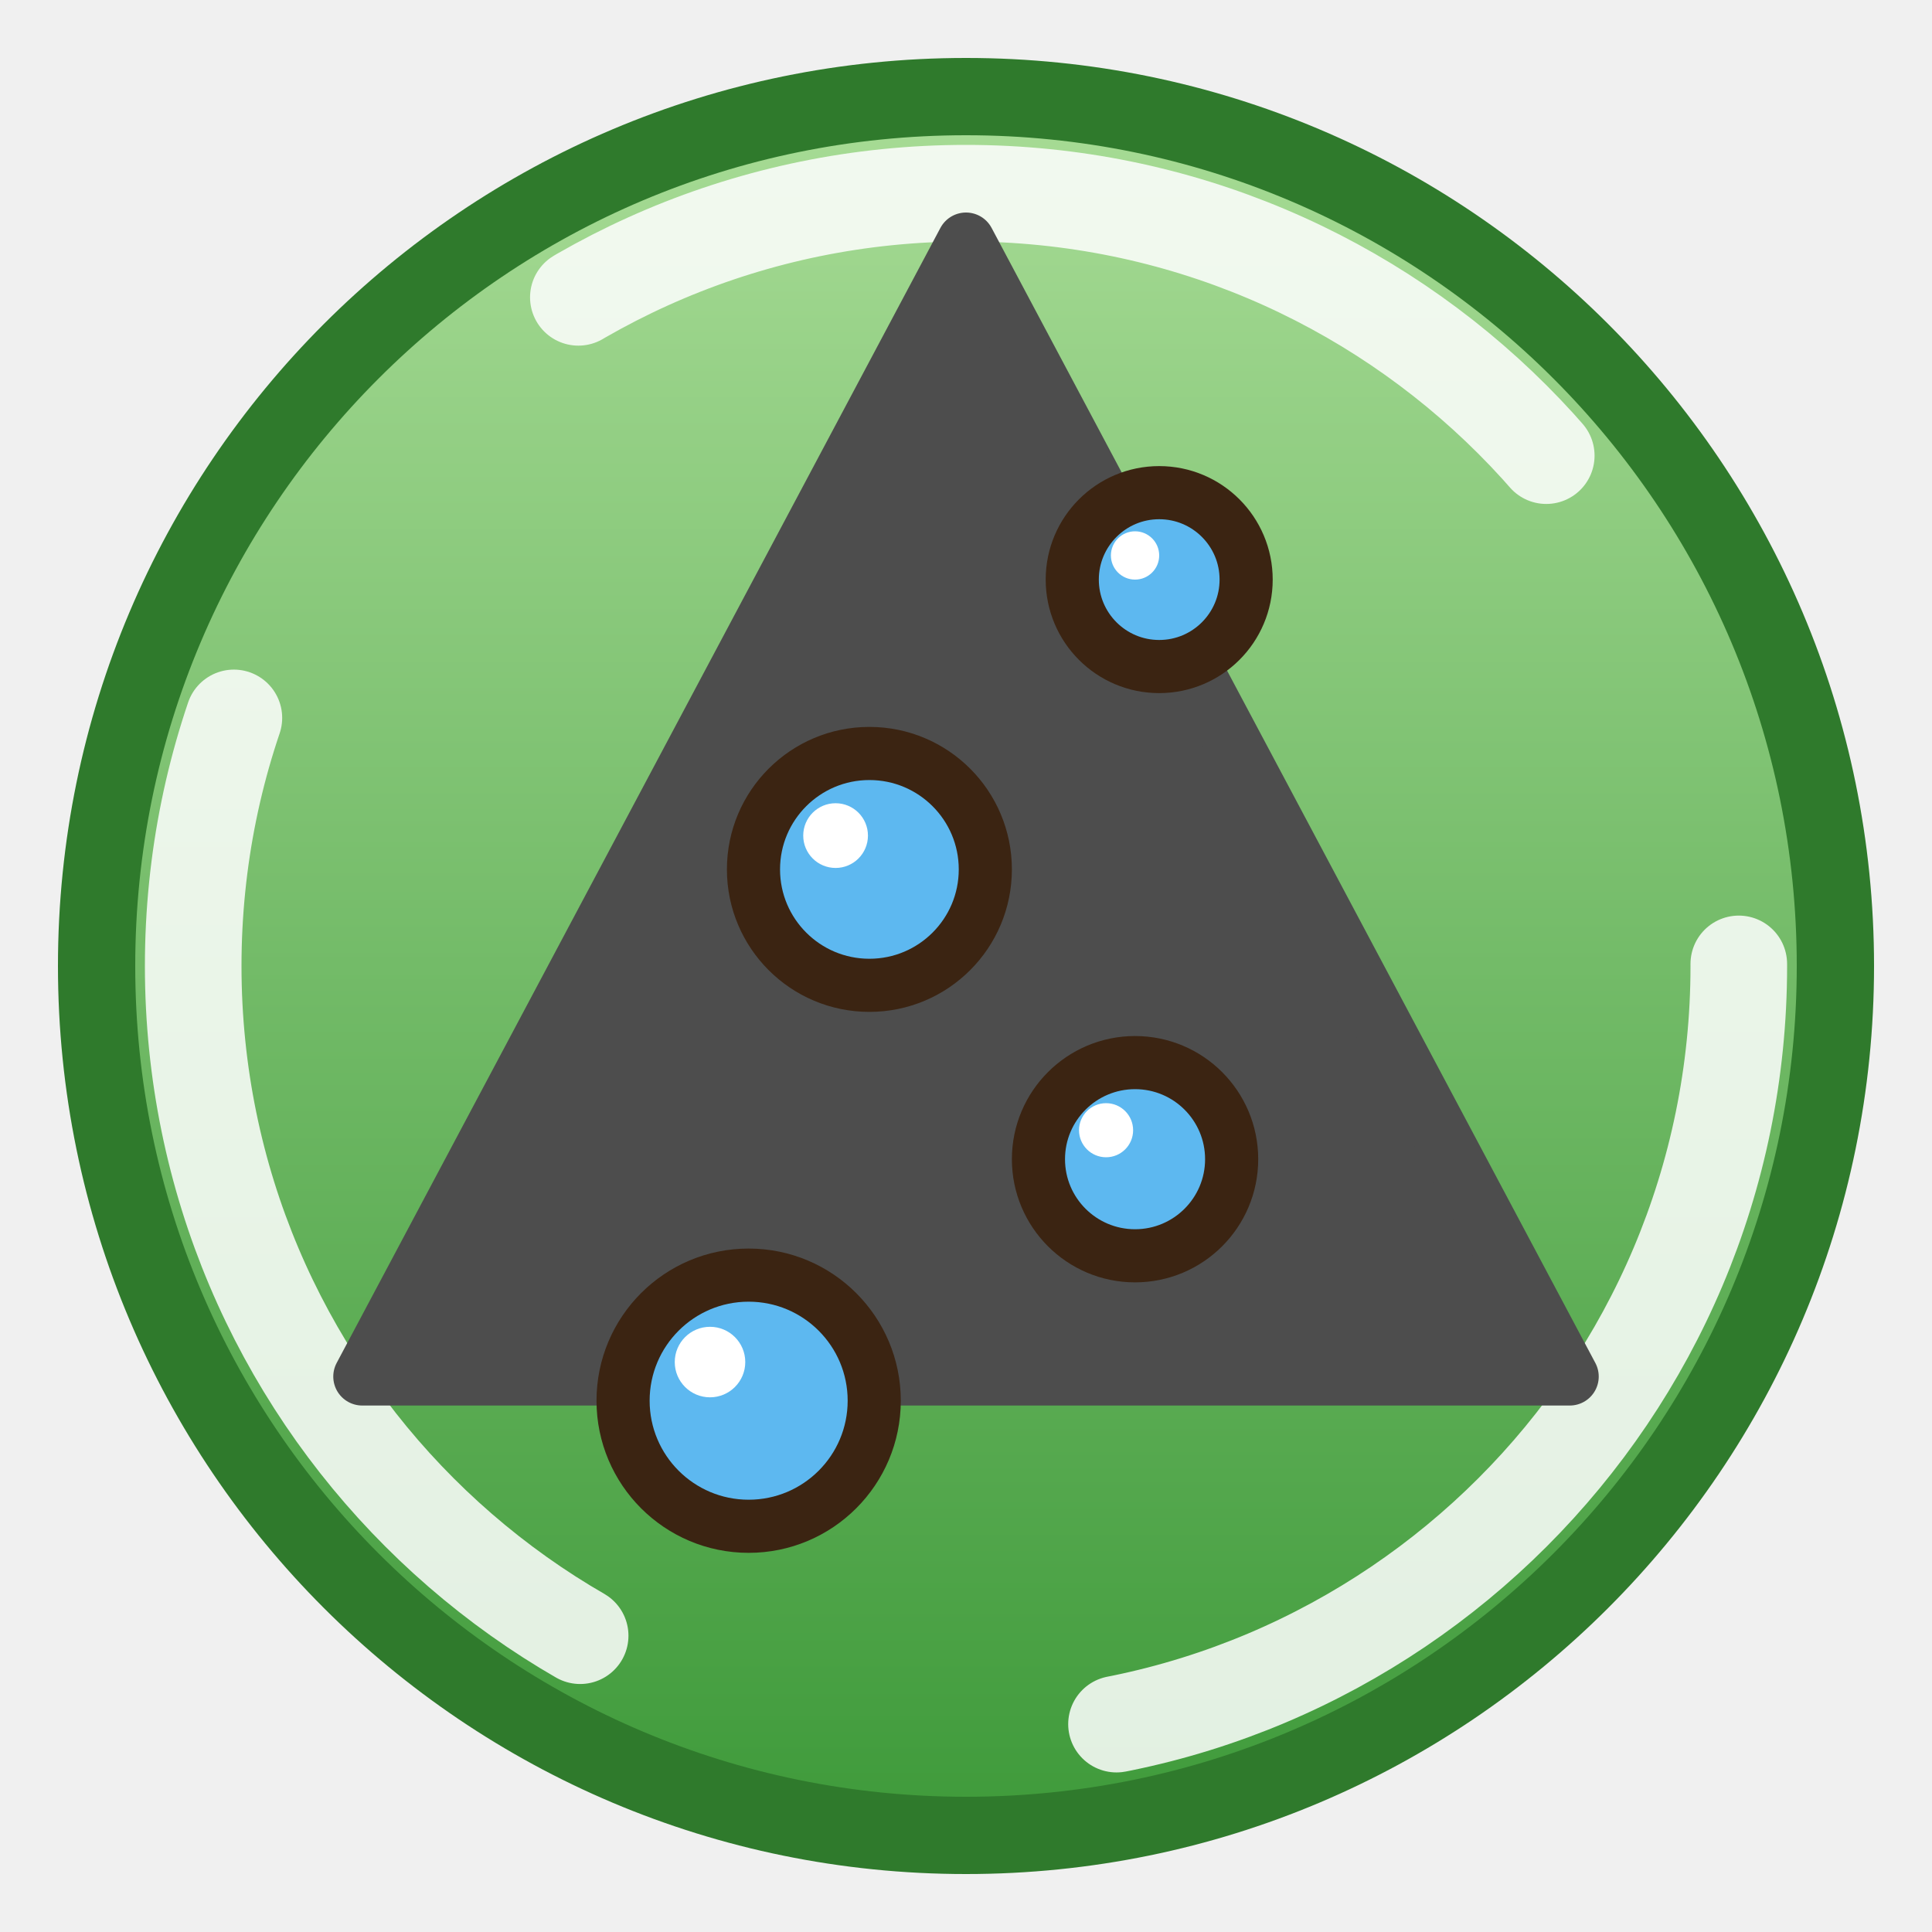
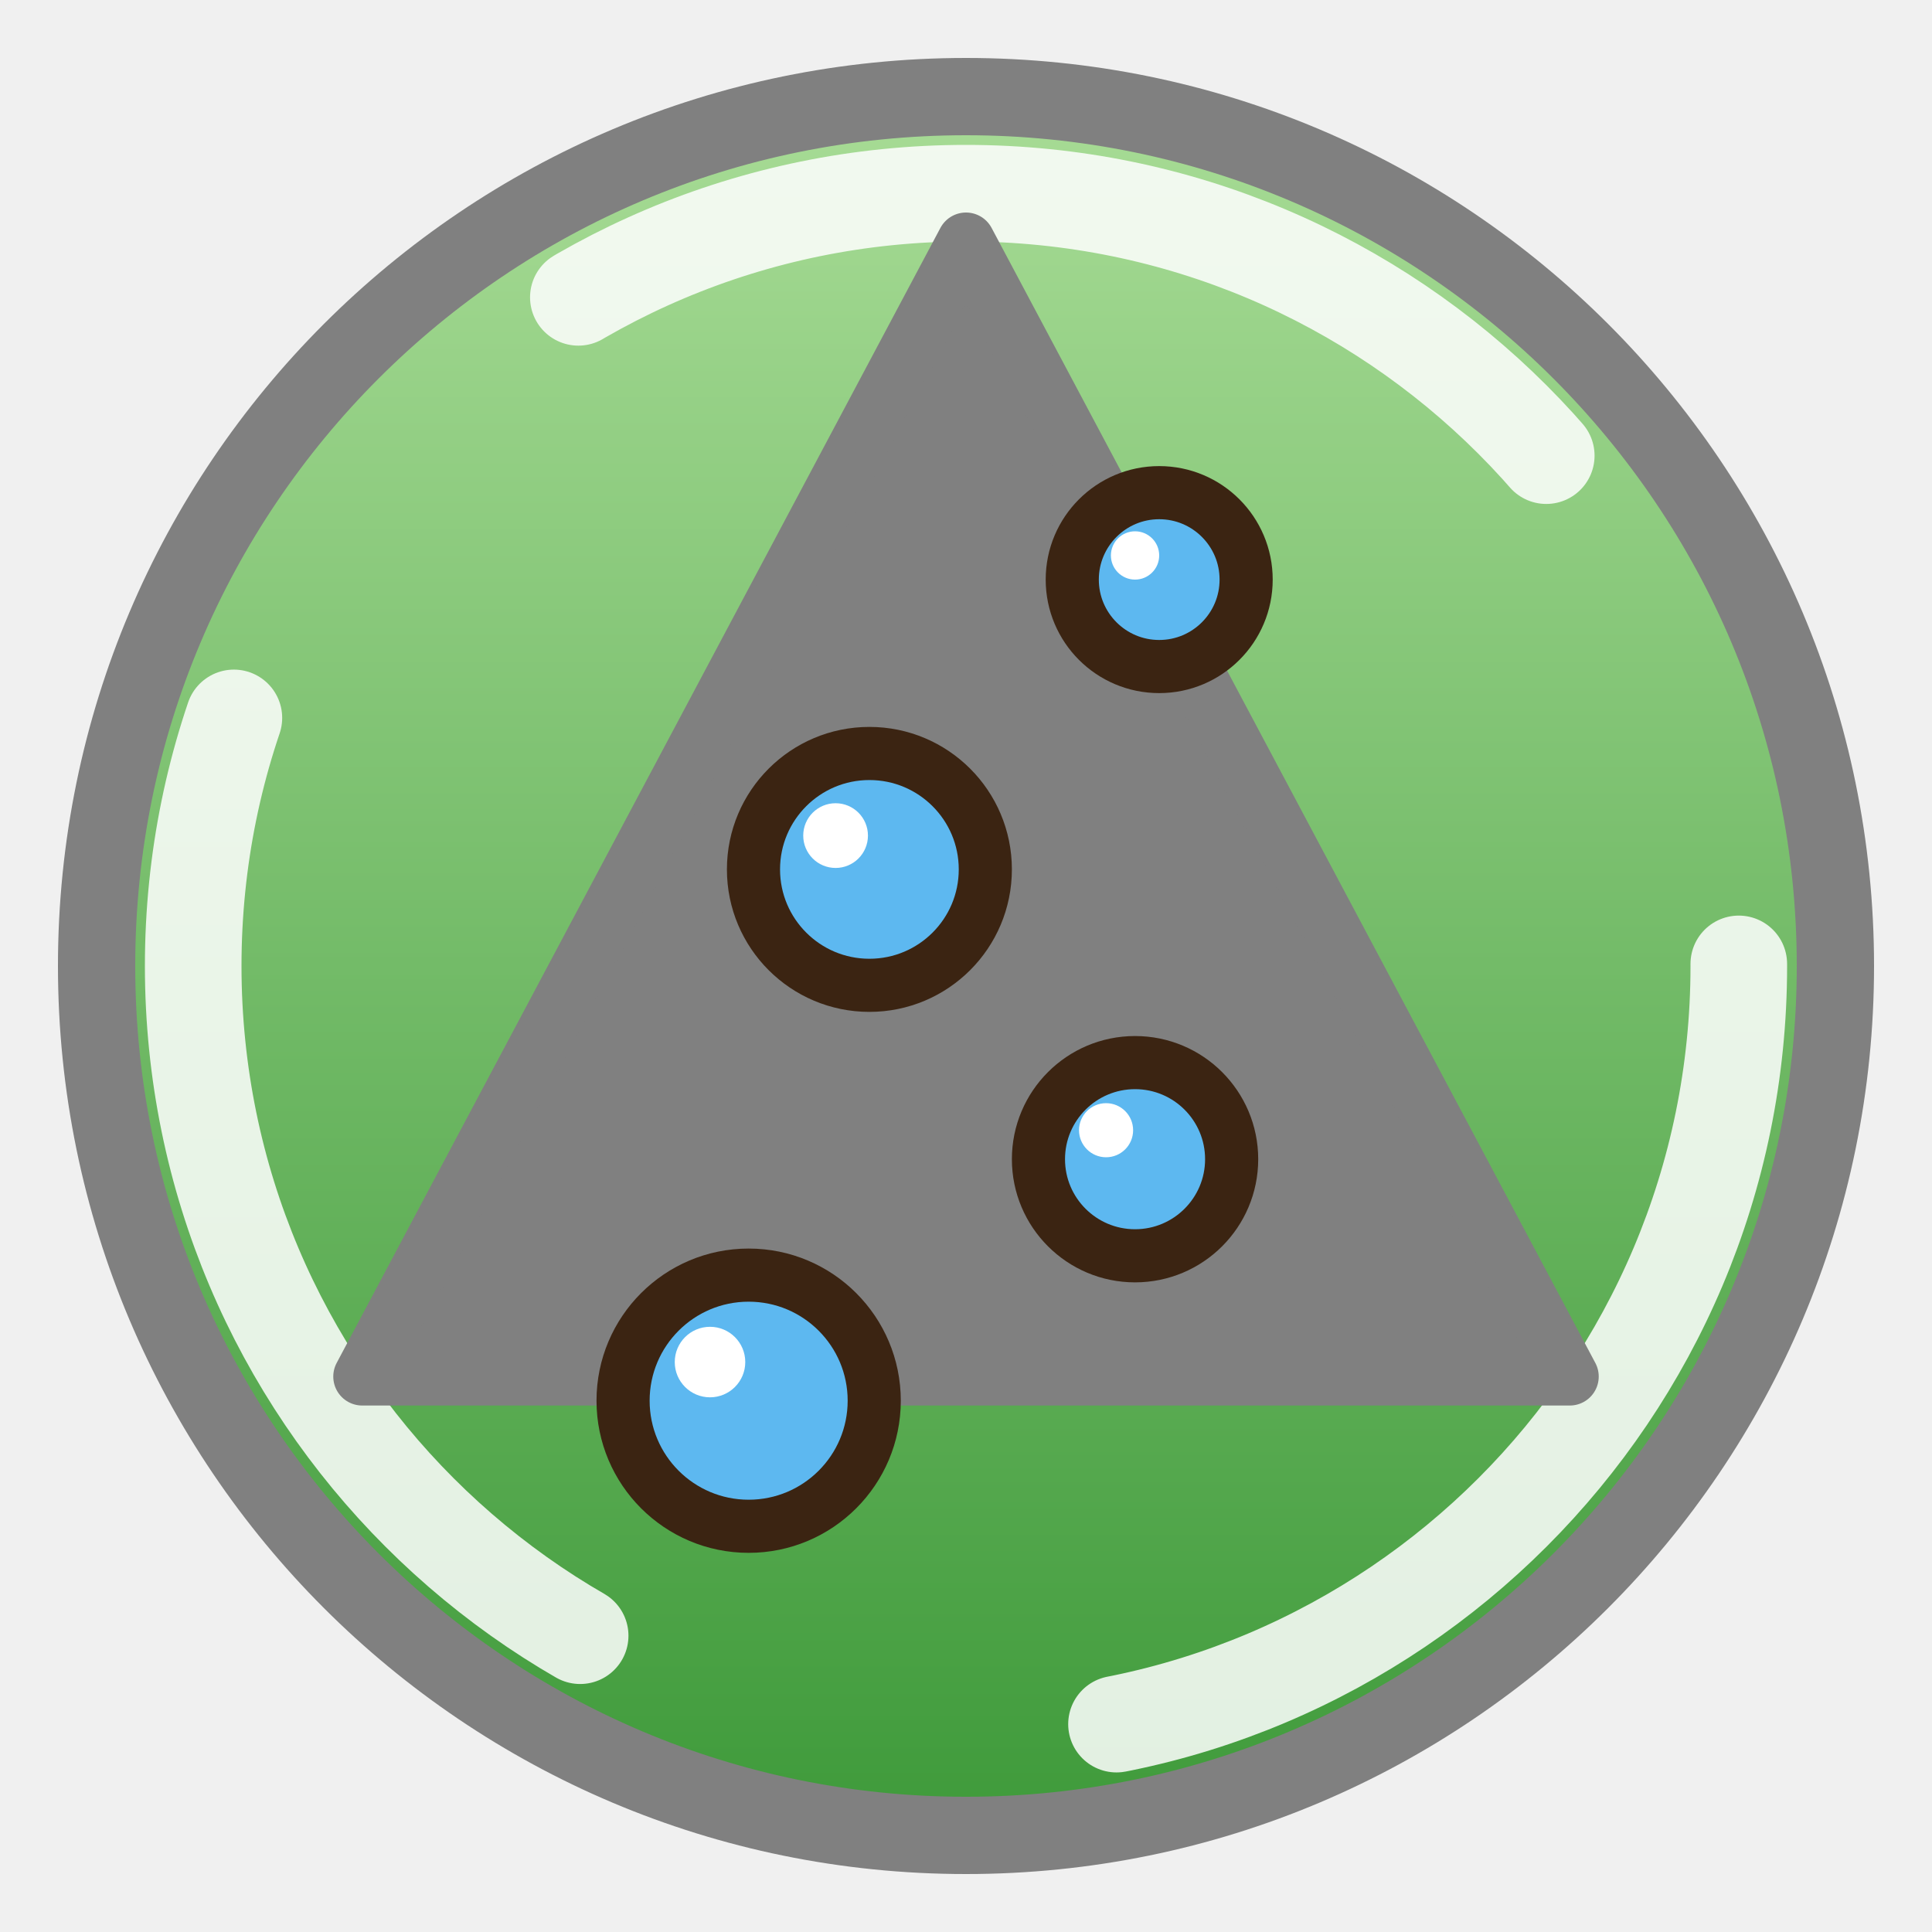
<svg xmlns="http://www.w3.org/2000/svg" width="40" height="40" viewBox="0 0 40 40" role="img" aria-labelledby="title">
  <defs>
    <linearGradient id="gK" x1="0" y1="0" x2="0" y2="1">
      <stop offset="0" stop-color="#A8DC96" />
      <stop offset="1" stop-color="#3E9A3A" />
    </linearGradient>
  </defs>
-   <circle cx="20" cy="20" r="18" fill="url(#gK)" stroke="#2F7A2C" stroke-width="1.6" />
+   <circle cx="20" cy="20" r="18" fill="url(#gK)" />
+   <circle cx="20" cy="20" r="18" fill="none" stroke="#808080" stroke-width="1.6" />
  <circle cx="20" cy="20" r="16" fill="none" stroke="#FFFFFF" stroke-opacity="0.85" stroke-width="2" stroke-linecap="round" stroke-dasharray="22 11.5">
    <animateTransform attributeName="transform" type="rotate" from="0 20 20" to="360 20 20" dur="1.6s" repeatCount="indefinite" />
  </circle>
  <g transform="rotate(0 20 20)">
-     <path d="M20,5 L32.5,28.5 L7.5,28.5 Z" fill="#4D4D4D" stroke="#4D4D4D" stroke-width="1.2" stroke-linejoin="round" />
+     <path d="M20,5 L32.5,28.5 L7.5,28.5 Z" fill="#808080" stroke="#808080" stroke-width="1.2" stroke-linejoin="round" />
  </g>
  <g transform="rotate(0 20 20)">
    <g opacity="1">
      <animate attributeName="opacity" values="0;1;1;0" keyTimes="0;0.15;0.75;1" dur="2.4s" begin="0.00s" repeatCount="indefinite" />
      <animateTransform attributeName="transform" type="translate" values="0 8;0 -8" dur="2.4s" begin="0.00s" repeatCount="indefinite" />
      <circle cx="15.5" cy="29" r="2.6" fill="#5DB8F0" stroke="#3B2412" stroke-width="1.1" />
      <circle cx="14.7" cy="28.2" r="0.73" fill="#FFFFFF" />
    </g>
    <g opacity="1">
      <animate attributeName="opacity" values="0;1;1;0" keyTimes="0;0.15;0.75;1" dur="2.4s" begin="0.60s" repeatCount="indefinite" />
      <animateTransform attributeName="transform" type="translate" values="0 8;0 -8" dur="2.4s" begin="0.60s" repeatCount="indefinite" />
      <circle cx="23.5" cy="24" r="2.0" fill="#5DB8F0" stroke="#3B2412" stroke-width="1.1" />
      <circle cx="22.9" cy="23.4" r="0.56" fill="#FFFFFF" />
    </g>
    <g opacity="1">
      <animate attributeName="opacity" values="0;1;1;0" keyTimes="0;0.15;0.75;1" dur="2.4s" begin="1.20s" repeatCount="indefinite" />
      <animateTransform attributeName="transform" type="translate" values="0 8;0 -8" dur="2.4s" begin="1.20s" repeatCount="indefinite" />
      <circle cx="18" cy="18" r="2.4" fill="#5DB8F0" stroke="#3B2412" stroke-width="1.1" />
      <circle cx="17.3" cy="17.3" r="0.67" fill="#FFFFFF" />
    </g>
    <g opacity="1">
      <animate attributeName="opacity" values="0;1;1;0" keyTimes="0;0.15;0.75;1" dur="2.4s" begin="1.80s" repeatCount="indefinite" />
      <animateTransform attributeName="transform" type="translate" values="0 8;0 -8" dur="2.4s" begin="1.80s" repeatCount="indefinite" />
      <circle cx="24" cy="12" r="1.8" fill="#5DB8F0" stroke="#3B2412" stroke-width="1.1" />
      <circle cx="23.5" cy="11.5" r="0.50" fill="#FFFFFF" />
    </g>
  </g>
</svg>
